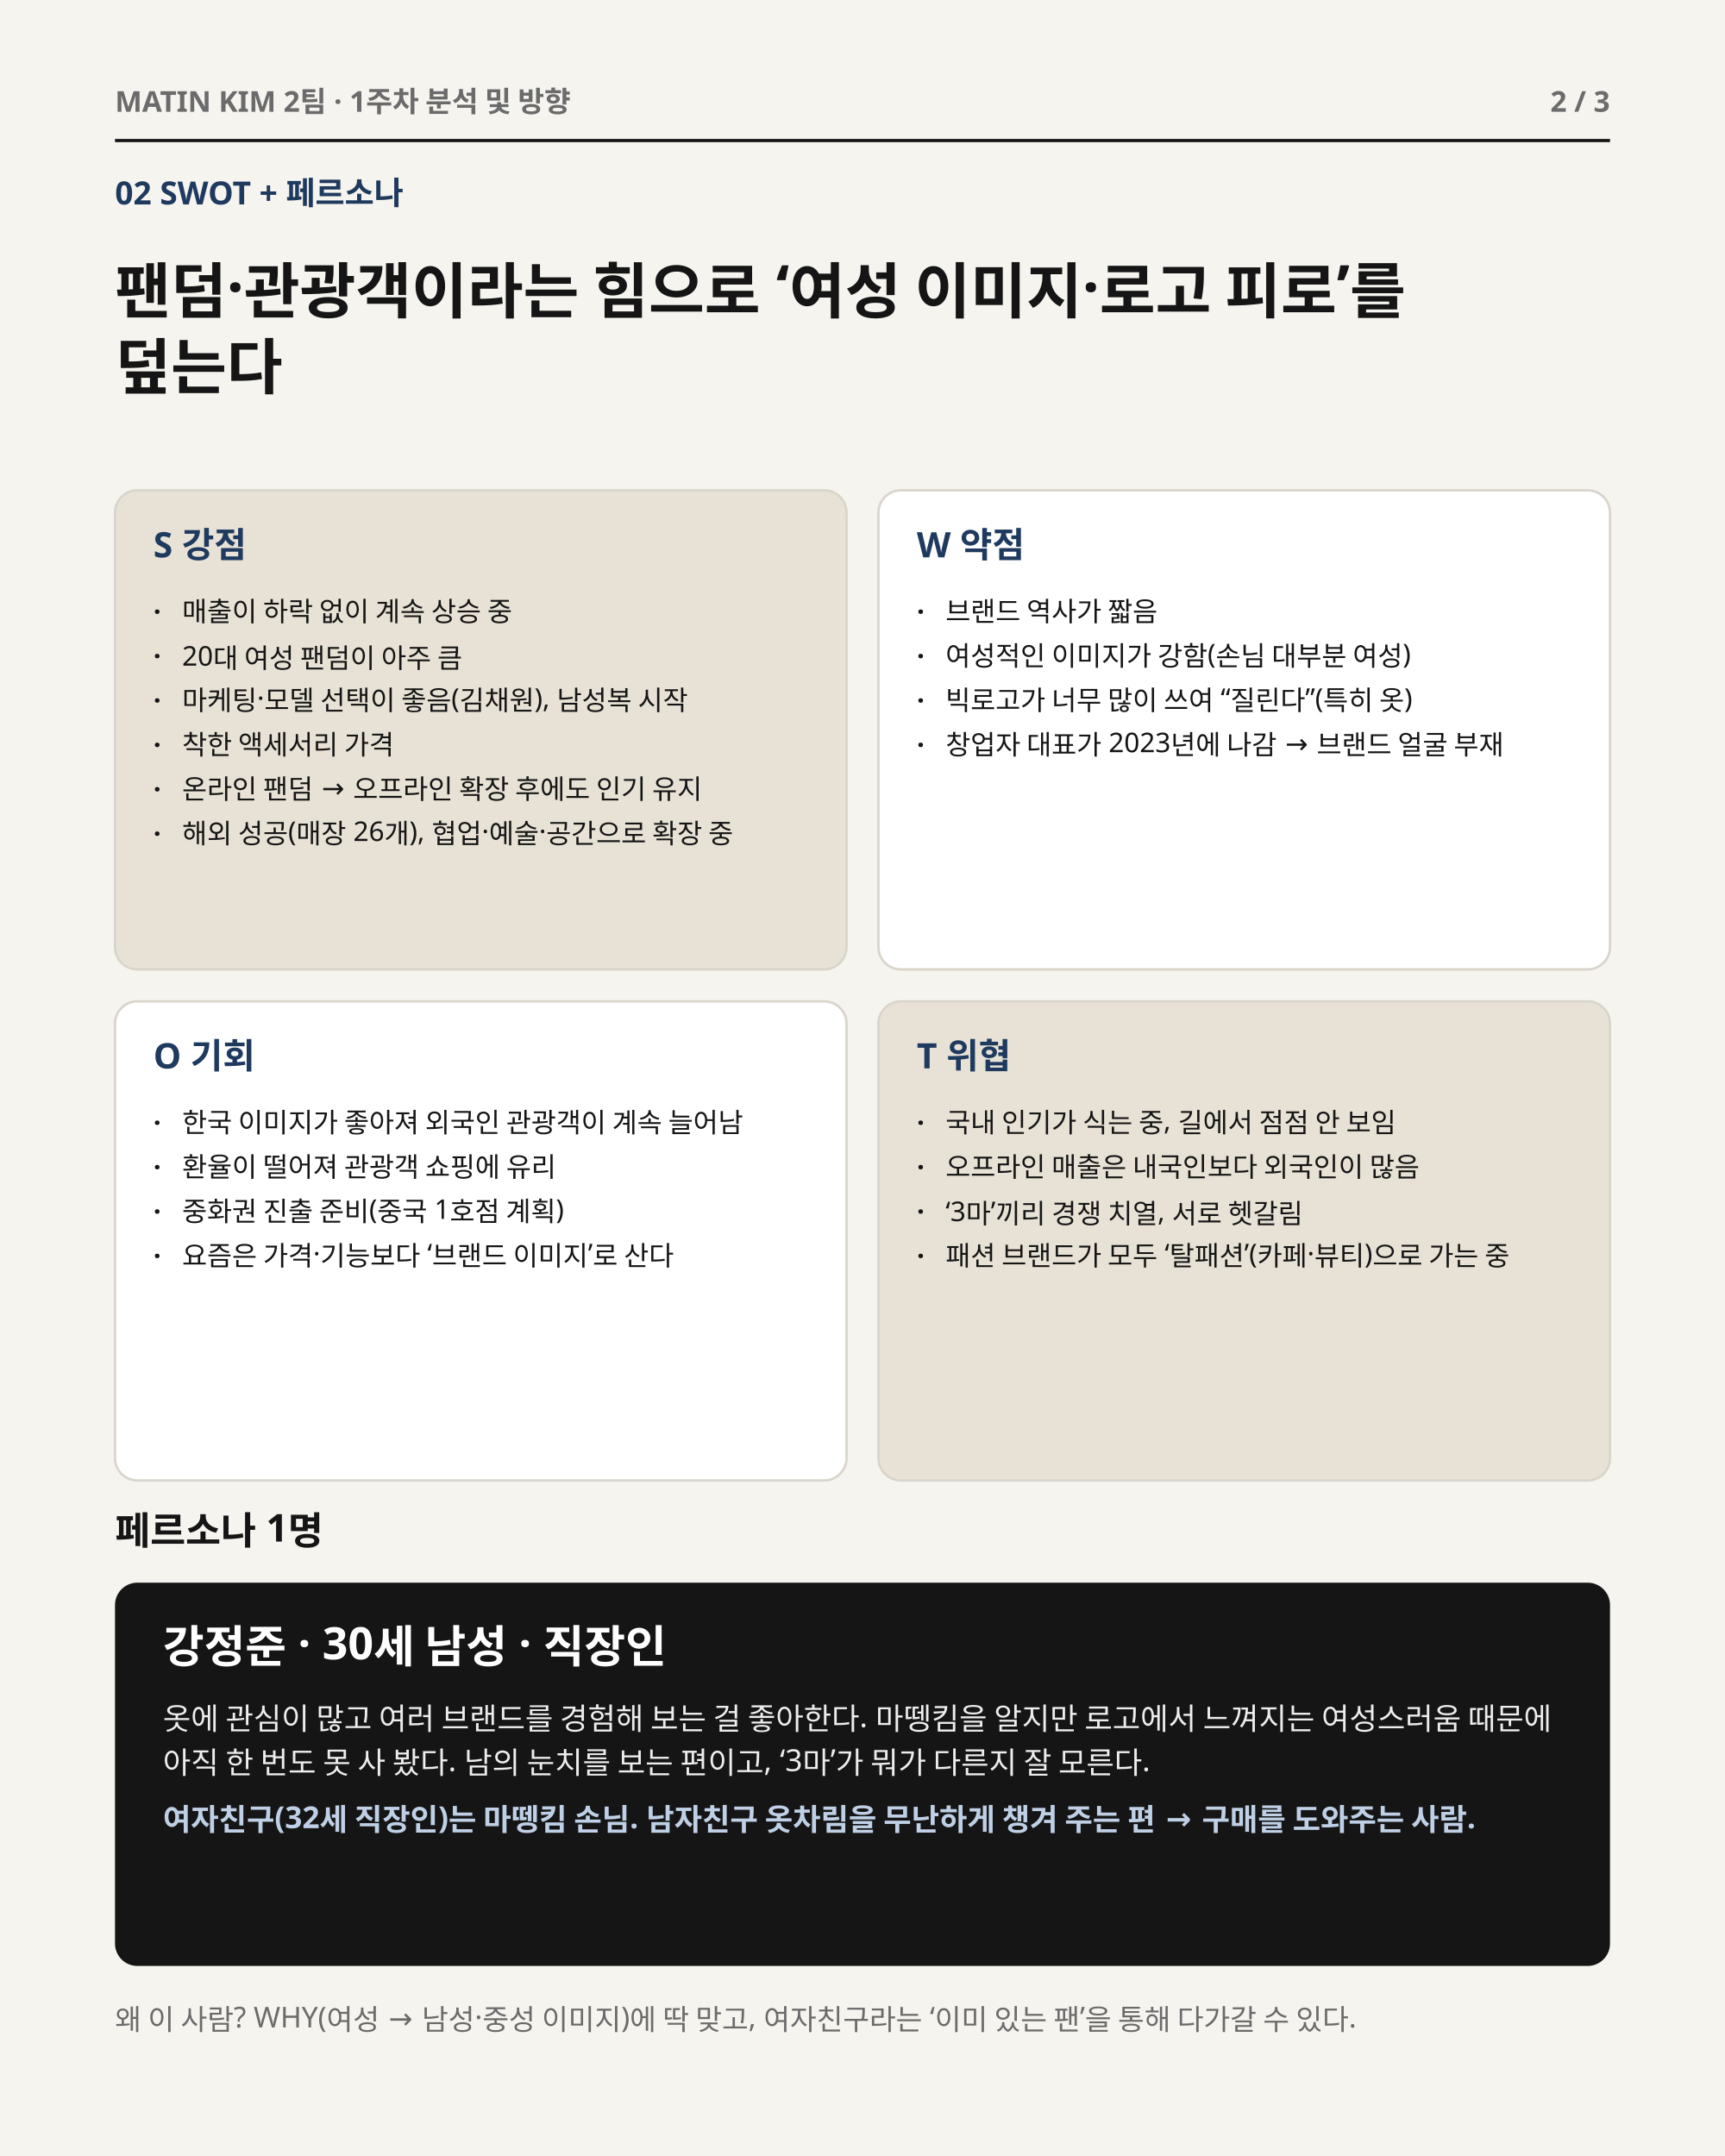
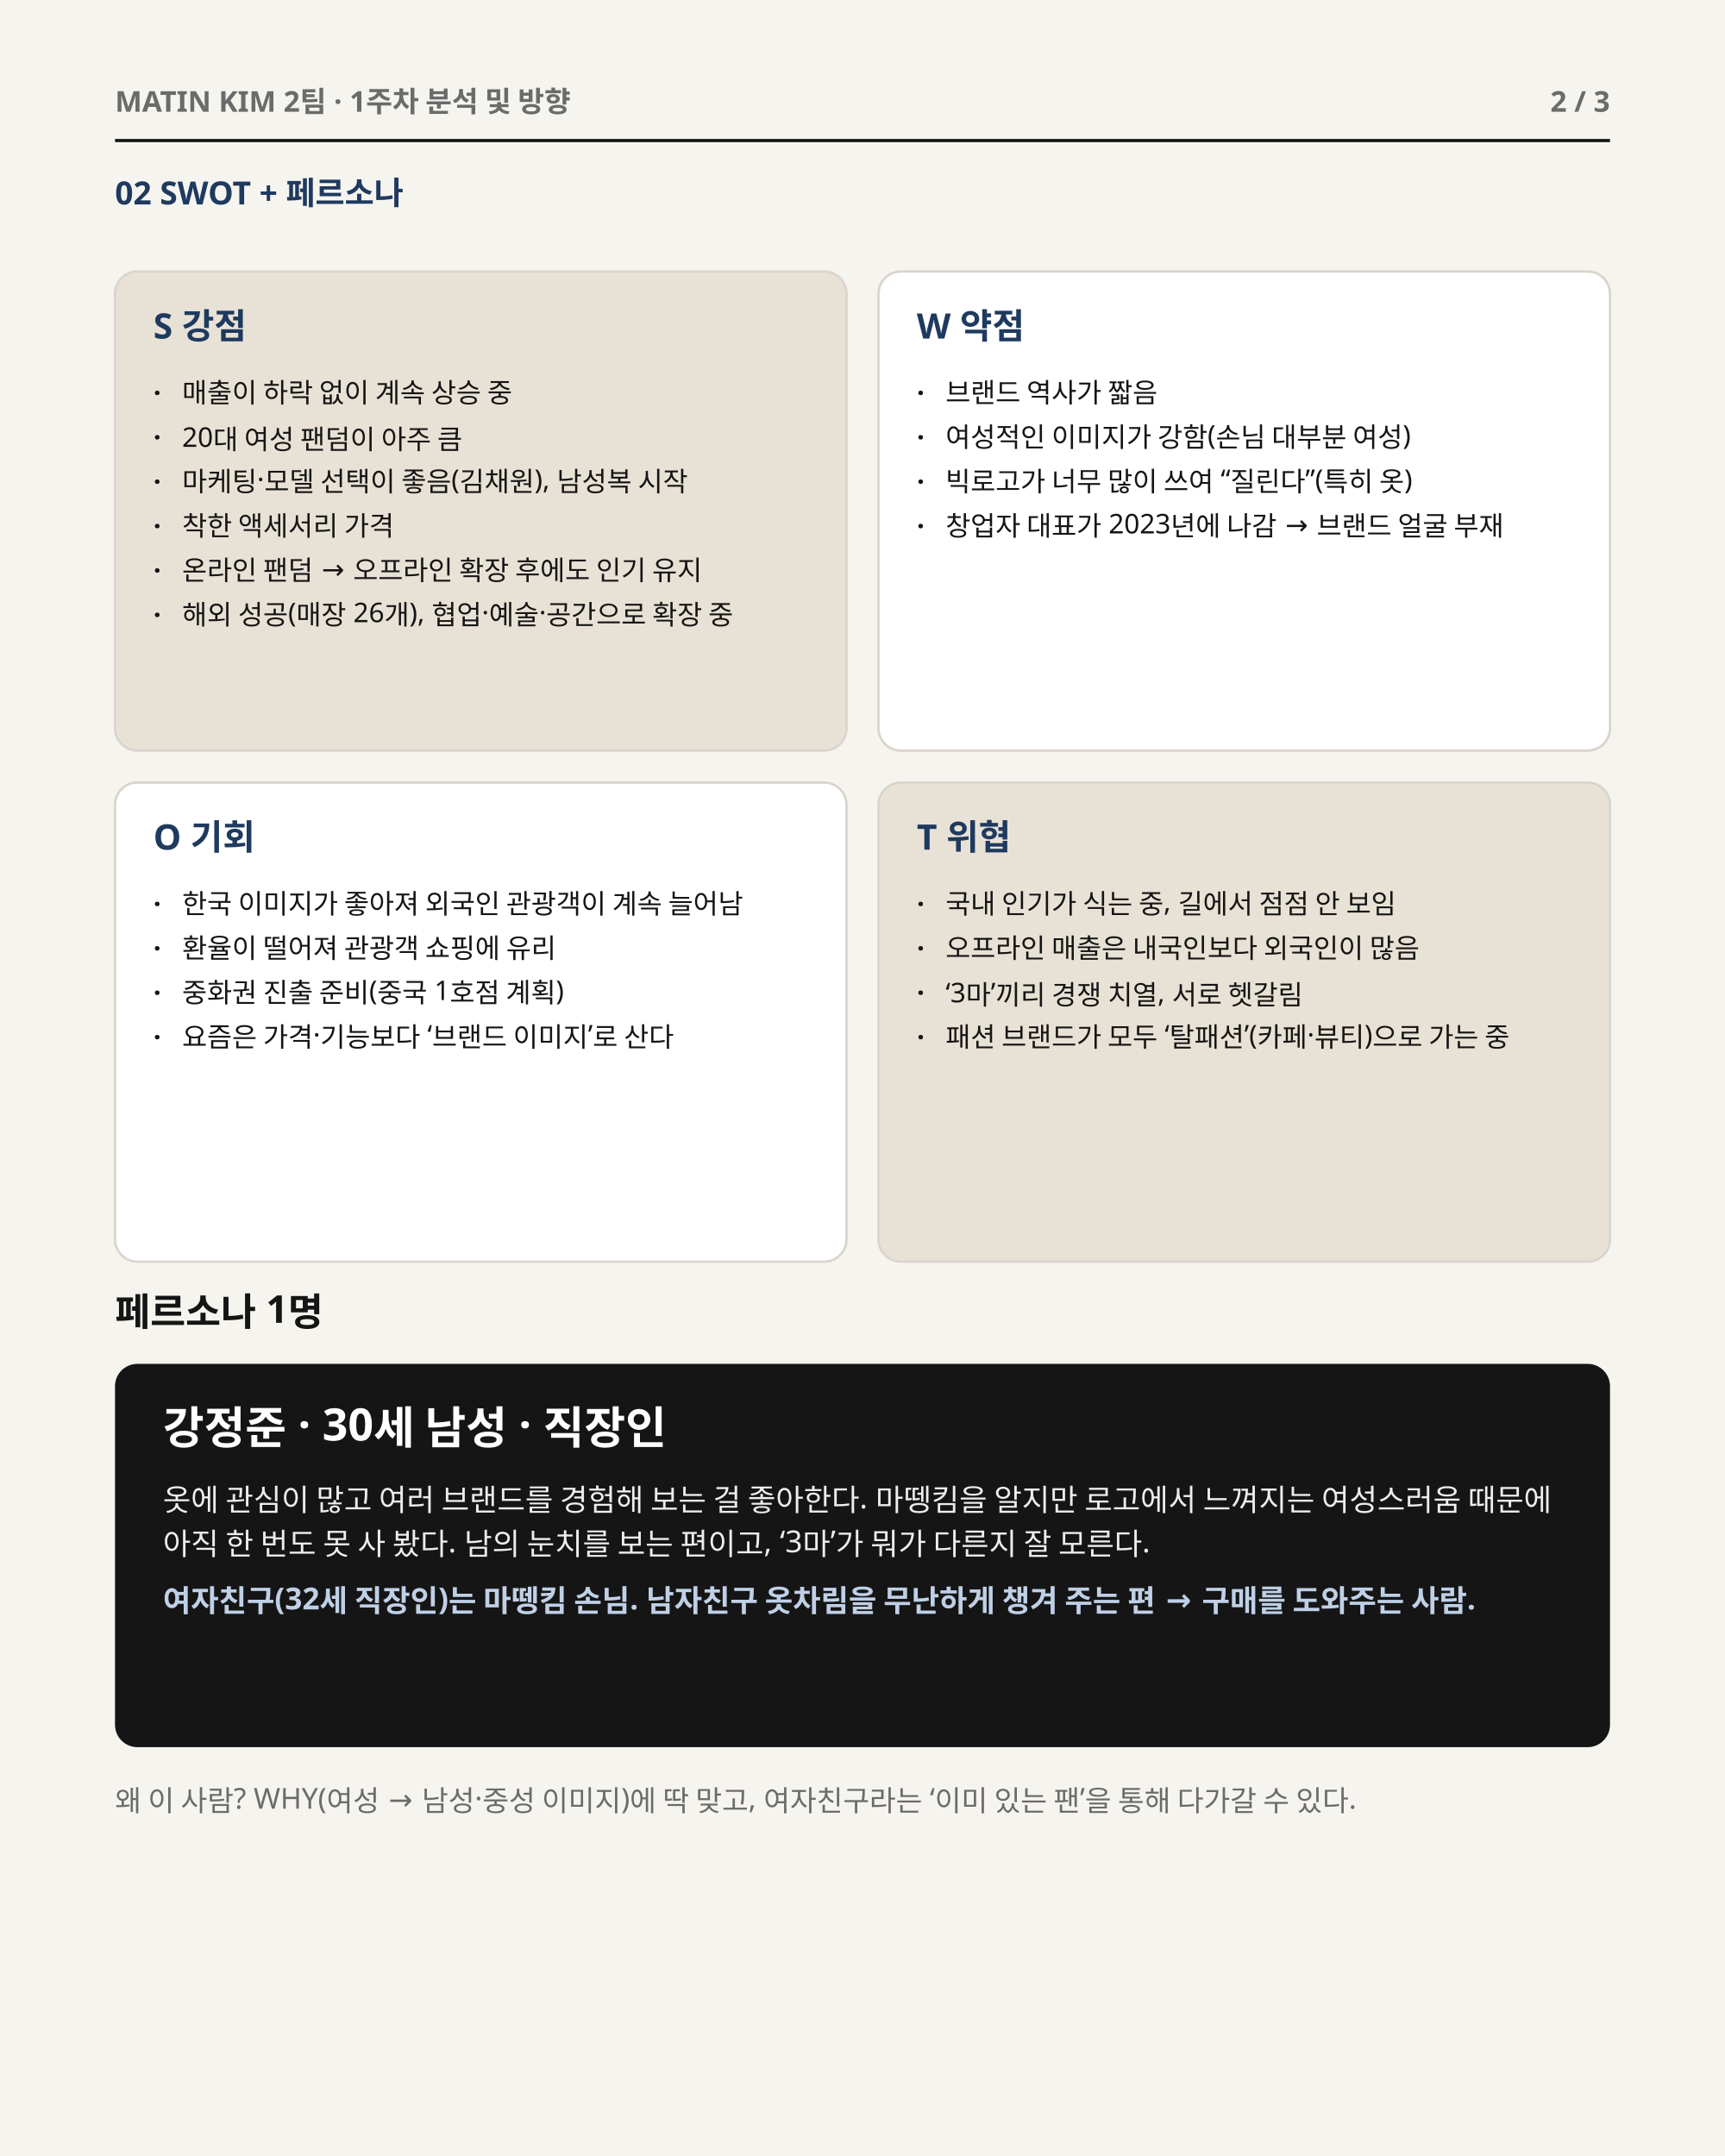
<svg xmlns="http://www.w3.org/2000/svg" width="1080" height="1350" viewBox="0 0 1080 1350">
  <rect width="1080" height="1350" fill="#F6F4EF" />
  <text x="72" y="70" font-family="Pretendard, 'Noto Sans KR', sans-serif" font-size="18" font-weight="600" fill="#6B6B6B" text-anchor="start">MATIN KIM 2팀 · 1주차 분석 및 방향</text>
  <text x="1008" y="70" font-family="Pretendard, 'Noto Sans KR', sans-serif" font-size="18" font-weight="600" fill="#6B6B6B" text-anchor="end">2 / 3</text>
  <line x1="72" y1="88" x2="1008" y2="88" stroke="#151515" stroke-width="2" />
  <text x="72" y="128" font-family="Pretendard, 'Noto Sans KR', sans-serif" font-size="20" font-weight="700" fill="#1F3A5F" text-anchor="start">02  SWOT + 페르소나</text>
-   <text x="72" y="196" font-family="Pretendard, 'Noto Sans KR', sans-serif" font-size="38" font-weight="800" fill="#151515" text-anchor="start">팬덤·관광객이라는 힘으로 ‘여성 이미지·로고 피로’를</text>
-   <text x="72" y="243.5" font-family="Pretendard, 'Noto Sans KR', sans-serif" font-size="38" font-weight="800" fill="#151515" text-anchor="start">덮는다</text>
-   <rect x="72.0" y="307.0" width="458.0" height="300" rx="14" fill="#E8E2D6" stroke="#D9D5CC" stroke-width="1.5" />
-   <text x="96.0" y="349.0" font-family="Pretendard, 'Noto Sans KR', sans-serif" font-size="22" font-weight="800" fill="#1F3A5F" text-anchor="start">S  강점</text>
-   <text x="96.0" y="389.0" font-family="Pretendard, 'Noto Sans KR', sans-serif" font-size="17" font-weight="700" fill="#151515" text-anchor="start">·</text>
-   <text x="114.0" y="389.0" font-family="Pretendard, 'Noto Sans KR', sans-serif" font-size="17" font-weight="500" fill="#151515" text-anchor="start">매출이 하락 없이 계속 상승 중</text>
-   <text x="96.0" y="416.8" font-family="Pretendard, 'Noto Sans KR', sans-serif" font-size="17" font-weight="700" fill="#151515" text-anchor="start">·</text>
-   <text x="114.0" y="416.8" font-family="Pretendard, 'Noto Sans KR', sans-serif" font-size="17" font-weight="500" fill="#151515" text-anchor="start">20대 여성 팬덤이 아주 큼</text>
-   <text x="96.0" y="444.6" font-family="Pretendard, 'Noto Sans KR', sans-serif" font-size="17" font-weight="700" fill="#151515" text-anchor="start">·</text>
-   <text x="114.0" y="444.6" font-family="Pretendard, 'Noto Sans KR', sans-serif" font-size="17" font-weight="500" fill="#151515" text-anchor="start">마케팅·모델 선택이 좋음(김채원), 남성복 시작</text>
-   <text x="96.0" y="472.4" font-family="Pretendard, 'Noto Sans KR', sans-serif" font-size="17" font-weight="700" fill="#151515" text-anchor="start">·</text>
-   <text x="114.0" y="472.4" font-family="Pretendard, 'Noto Sans KR', sans-serif" font-size="17" font-weight="500" fill="#151515" text-anchor="start">착한 액세서리 가격</text>
-   <text x="96.0" y="500.2" font-family="Pretendard, 'Noto Sans KR', sans-serif" font-size="17" font-weight="700" fill="#151515" text-anchor="start">·</text>
-   <text x="114.0" y="500.2" font-family="Pretendard, 'Noto Sans KR', sans-serif" font-size="17" font-weight="500" fill="#151515" text-anchor="start">온라인 팬덤 → 오프라인 확장 후에도 인기 유지</text>
-   <text x="96.0" y="528.0" font-family="Pretendard, 'Noto Sans KR', sans-serif" font-size="17" font-weight="700" fill="#151515" text-anchor="start">·</text>
-   <text x="114.0" y="528.0" font-family="Pretendard, 'Noto Sans KR', sans-serif" font-size="17" font-weight="500" fill="#151515" text-anchor="start">해외 성공(매장 26개), 협업·예술·공간으로 확장 중</text>
-   <rect x="550.0" y="307.0" width="458.0" height="300" rx="14" fill="#FFFFFF" stroke="#D9D5CC" stroke-width="1.5" />
-   <text x="574.0" y="349.0" font-family="Pretendard, 'Noto Sans KR', sans-serif" font-size="22" font-weight="800" fill="#1F3A5F" text-anchor="start">W  약점</text>
-   <text x="574.0" y="389.0" font-family="Pretendard, 'Noto Sans KR', sans-serif" font-size="17" font-weight="700" fill="#151515" text-anchor="start">·</text>
-   <text x="592.0" y="389.0" font-family="Pretendard, 'Noto Sans KR', sans-serif" font-size="17" font-weight="500" fill="#151515" text-anchor="start">브랜드 역사가 짧음</text>
-   <text x="574.0" y="416.8" font-family="Pretendard, 'Noto Sans KR', sans-serif" font-size="17" font-weight="700" fill="#151515" text-anchor="start">·</text>
-   <text x="592.0" y="416.8" font-family="Pretendard, 'Noto Sans KR', sans-serif" font-size="17" font-weight="500" fill="#151515" text-anchor="start">여성적인 이미지가 강함(손님 대부분 여성)</text>
-   <text x="574.0" y="444.6" font-family="Pretendard, 'Noto Sans KR', sans-serif" font-size="17" font-weight="700" fill="#151515" text-anchor="start">·</text>
-   <text x="592.0" y="444.6" font-family="Pretendard, 'Noto Sans KR', sans-serif" font-size="17" font-weight="500" fill="#151515" text-anchor="start">빅로고가 너무 많이 쓰여 “질린다”(특히 옷)</text>
-   <text x="574.0" y="472.4" font-family="Pretendard, 'Noto Sans KR', sans-serif" font-size="17" font-weight="700" fill="#151515" text-anchor="start">·</text>
-   <text x="592.0" y="472.4" font-family="Pretendard, 'Noto Sans KR', sans-serif" font-size="17" font-weight="500" fill="#151515" text-anchor="start">창업자 대표가 2023년에 나감 → 브랜드 얼굴 부재</text>
-   <rect x="72.0" y="627.0" width="458.0" height="300" rx="14" fill="#FFFFFF" stroke="#D9D5CC" stroke-width="1.5" />
-   <text x="96.0" y="669.0" font-family="Pretendard, 'Noto Sans KR', sans-serif" font-size="22" font-weight="800" fill="#1F3A5F" text-anchor="start">O  기회</text>
-   <text x="96.0" y="709.0" font-family="Pretendard, 'Noto Sans KR', sans-serif" font-size="17" font-weight="700" fill="#151515" text-anchor="start">·</text>
-   <text x="114.0" y="709.0" font-family="Pretendard, 'Noto Sans KR', sans-serif" font-size="17" font-weight="500" fill="#151515" text-anchor="start">한국 이미지가 좋아져 외국인 관광객이 계속 늘어남</text>
-   <text x="96.0" y="736.8" font-family="Pretendard, 'Noto Sans KR', sans-serif" font-size="17" font-weight="700" fill="#151515" text-anchor="start">·</text>
-   <text x="114.0" y="736.8" font-family="Pretendard, 'Noto Sans KR', sans-serif" font-size="17" font-weight="500" fill="#151515" text-anchor="start">환율이 떨어져 관광객 쇼핑에 유리</text>
-   <text x="96.0" y="764.6" font-family="Pretendard, 'Noto Sans KR', sans-serif" font-size="17" font-weight="700" fill="#151515" text-anchor="start">·</text>
-   <text x="114.0" y="764.6" font-family="Pretendard, 'Noto Sans KR', sans-serif" font-size="17" font-weight="500" fill="#151515" text-anchor="start">중화권 진출 준비(중국 1호점 계획)</text>
-   <text x="96.0" y="792.4" font-family="Pretendard, 'Noto Sans KR', sans-serif" font-size="17" font-weight="700" fill="#151515" text-anchor="start">·</text>
-   <text x="114.0" y="792.4" font-family="Pretendard, 'Noto Sans KR', sans-serif" font-size="17" font-weight="500" fill="#151515" text-anchor="start">요즘은 가격·기능보다 ‘브랜드 이미지’로 산다</text>
-   <rect x="550.0" y="627.0" width="458.0" height="300" rx="14" fill="#E8E2D6" stroke="#D9D5CC" stroke-width="1.5" />
-   <text x="574.0" y="669.0" font-family="Pretendard, 'Noto Sans KR', sans-serif" font-size="22" font-weight="800" fill="#1F3A5F" text-anchor="start">T  위협</text>
-   <text x="574.0" y="709.0" font-family="Pretendard, 'Noto Sans KR', sans-serif" font-size="17" font-weight="700" fill="#151515" text-anchor="start">·</text>
-   <text x="592.0" y="709.0" font-family="Pretendard, 'Noto Sans KR', sans-serif" font-size="17" font-weight="500" fill="#151515" text-anchor="start">국내 인기가 식는 중, 길에서 점점 안 보임</text>
-   <text x="574.0" y="736.8" font-family="Pretendard, 'Noto Sans KR', sans-serif" font-size="17" font-weight="700" fill="#151515" text-anchor="start">·</text>
-   <text x="592.0" y="736.8" font-family="Pretendard, 'Noto Sans KR', sans-serif" font-size="17" font-weight="500" fill="#151515" text-anchor="start">오프라인 매출은 내국인보다 외국인이 많음</text>
-   <text x="574.0" y="764.6" font-family="Pretendard, 'Noto Sans KR', sans-serif" font-size="17" font-weight="700" fill="#151515" text-anchor="start">·</text>
-   <text x="592.0" y="764.6" font-family="Pretendard, 'Noto Sans KR', sans-serif" font-size="17" font-weight="500" fill="#151515" text-anchor="start">‘3마’끼리 경쟁 치열, 서로 헷갈림</text>
-   <text x="574.0" y="792.4" font-family="Pretendard, 'Noto Sans KR', sans-serif" font-size="17" font-weight="700" fill="#151515" text-anchor="start">·</text>
-   <text x="592.0" y="792.4" font-family="Pretendard, 'Noto Sans KR', sans-serif" font-size="17" font-weight="500" fill="#151515" text-anchor="start">패션 브랜드가 모두 ‘탈패션’(카페·뷰티)으로 가는 중</text>
-   <text x="72" y="967.0" font-family="Pretendard, 'Noto Sans KR', sans-serif" font-size="24" font-weight="800" fill="#151515" text-anchor="start">페르소나 1명</text>
-   <rect x="72" y="991.0" width="936" height="240" rx="14" fill="#151515" />
-   <text x="102" y="1041.0" font-family="Pretendard, 'Noto Sans KR', sans-serif" font-size="28" font-weight="800" fill="#FFFFFF" text-anchor="start">강정준 · 30세 남성 · 직장인</text>
-   <text x="102" y="1083.0" font-family="Pretendard, 'Noto Sans KR', sans-serif" font-size="19" font-weight="500" fill="#EDEDED" text-anchor="start">옷에 관심이 많고 여러 브랜드를 경험해 보는 걸 좋아한다. 마뗑킴을 알지만 로고에서 느껴지는 여성스러움 때문에</text>
-   <text x="102" y="1110.55" font-family="Pretendard, 'Noto Sans KR', sans-serif" font-size="19" font-weight="500" fill="#EDEDED" text-anchor="start">아직 한 번도 못 사 봤다. 남의 눈치를 보는 편이고, ‘3마’가 뭐가 다른지 잘 모른다.</text>
-   <text x="102" y="1146.1" font-family="Pretendard, 'Noto Sans KR', sans-serif" font-size="19" font-weight="600" fill="#BFD0E6" text-anchor="start">여자친구(32세 직장인)는 마뗑킴 손님. 남자친구 옷차림을 무난하게 챙겨 주는 편 → 구매를 도와주는 사람.</text>
-   <text x="72" y="1271.0" font-family="Pretendard, 'Noto Sans KR', sans-serif" font-size="18" font-weight="500" fill="#6B6B6B" text-anchor="start">왜 이 사람? WHY(여성 → 남성·중성 이미지)에 딱 맞고, 여자친구라는 ‘이미 있는 팬’을 통해 다가갈 수 있다.</text>
+   <rect x="72.0" y="170" width="458.0" height="300" rx="14" fill="#E8E2D6" stroke="#D9D5CC" stroke-width="1.5" />
+   <text x="96.0" y="212" font-family="Pretendard, 'Noto Sans KR', sans-serif" font-size="22" font-weight="800" fill="#1F3A5F" text-anchor="start">S  강점</text>
+   <text x="96.0" y="252" font-family="Pretendard, 'Noto Sans KR', sans-serif" font-size="17" font-weight="700" fill="#151515" text-anchor="start">·</text>
+   <text x="114.0" y="252" font-family="Pretendard, 'Noto Sans KR', sans-serif" font-size="17" font-weight="500" fill="#151515" text-anchor="start">매출이 하락 없이 계속 상승 중</text>
+   <text x="96.0" y="279.8" font-family="Pretendard, 'Noto Sans KR', sans-serif" font-size="17" font-weight="700" fill="#151515" text-anchor="start">·</text>
+   <text x="114.0" y="279.8" font-family="Pretendard, 'Noto Sans KR', sans-serif" font-size="17" font-weight="500" fill="#151515" text-anchor="start">20대 여성 팬덤이 아주 큼</text>
+   <text x="96.0" y="307.6" font-family="Pretendard, 'Noto Sans KR', sans-serif" font-size="17" font-weight="700" fill="#151515" text-anchor="start">·</text>
+   <text x="114.0" y="307.6" font-family="Pretendard, 'Noto Sans KR', sans-serif" font-size="17" font-weight="500" fill="#151515" text-anchor="start">마케팅·모델 선택이 좋음(김채원), 남성복 시작</text>
+   <text x="96.0" y="335.4" font-family="Pretendard, 'Noto Sans KR', sans-serif" font-size="17" font-weight="700" fill="#151515" text-anchor="start">·</text>
+   <text x="114.0" y="335.4" font-family="Pretendard, 'Noto Sans KR', sans-serif" font-size="17" font-weight="500" fill="#151515" text-anchor="start">착한 액세서리 가격</text>
+   <text x="96.0" y="363.2" font-family="Pretendard, 'Noto Sans KR', sans-serif" font-size="17" font-weight="700" fill="#151515" text-anchor="start">·</text>
+   <text x="114.0" y="363.2" font-family="Pretendard, 'Noto Sans KR', sans-serif" font-size="17" font-weight="500" fill="#151515" text-anchor="start">온라인 팬덤 → 오프라인 확장 후에도 인기 유지</text>
+   <text x="96.0" y="391" font-family="Pretendard, 'Noto Sans KR', sans-serif" font-size="17" font-weight="700" fill="#151515" text-anchor="start">·</text>
+   <text x="114.0" y="391" font-family="Pretendard, 'Noto Sans KR', sans-serif" font-size="17" font-weight="500" fill="#151515" text-anchor="start">해외 성공(매장 26개), 협업·예술·공간으로 확장 중</text>
+   <rect x="550.0" y="170" width="458.0" height="300" rx="14" fill="#FFFFFF" stroke="#D9D5CC" stroke-width="1.5" />
+   <text x="574.0" y="212" font-family="Pretendard, 'Noto Sans KR', sans-serif" font-size="22" font-weight="800" fill="#1F3A5F" text-anchor="start">W  약점</text>
+   <text x="574.0" y="252" font-family="Pretendard, 'Noto Sans KR', sans-serif" font-size="17" font-weight="700" fill="#151515" text-anchor="start">·</text>
+   <text x="592.0" y="252" font-family="Pretendard, 'Noto Sans KR', sans-serif" font-size="17" font-weight="500" fill="#151515" text-anchor="start">브랜드 역사가 짧음</text>
+   <text x="574.0" y="279.8" font-family="Pretendard, 'Noto Sans KR', sans-serif" font-size="17" font-weight="700" fill="#151515" text-anchor="start">·</text>
+   <text x="592.0" y="279.8" font-family="Pretendard, 'Noto Sans KR', sans-serif" font-size="17" font-weight="500" fill="#151515" text-anchor="start">여성적인 이미지가 강함(손님 대부분 여성)</text>
+   <text x="574.0" y="307.6" font-family="Pretendard, 'Noto Sans KR', sans-serif" font-size="17" font-weight="700" fill="#151515" text-anchor="start">·</text>
+   <text x="592.0" y="307.6" font-family="Pretendard, 'Noto Sans KR', sans-serif" font-size="17" font-weight="500" fill="#151515" text-anchor="start">빅로고가 너무 많이 쓰여 “질린다”(특히 옷)</text>
+   <text x="574.0" y="335.4" font-family="Pretendard, 'Noto Sans KR', sans-serif" font-size="17" font-weight="700" fill="#151515" text-anchor="start">·</text>
+   <text x="592.0" y="335.4" font-family="Pretendard, 'Noto Sans KR', sans-serif" font-size="17" font-weight="500" fill="#151515" text-anchor="start">창업자 대표가 2023년에 나감 → 브랜드 얼굴 부재</text>
+   <rect x="72.0" y="490" width="458.0" height="300" rx="14" fill="#FFFFFF" stroke="#D9D5CC" stroke-width="1.5" />
+   <text x="96.0" y="532" font-family="Pretendard, 'Noto Sans KR', sans-serif" font-size="22" font-weight="800" fill="#1F3A5F" text-anchor="start">O  기회</text>
+   <text x="96.0" y="572" font-family="Pretendard, 'Noto Sans KR', sans-serif" font-size="17" font-weight="700" fill="#151515" text-anchor="start">·</text>
+   <text x="114.0" y="572" font-family="Pretendard, 'Noto Sans KR', sans-serif" font-size="17" font-weight="500" fill="#151515" text-anchor="start">한국 이미지가 좋아져 외국인 관광객이 계속 늘어남</text>
+   <text x="96.0" y="599.8" font-family="Pretendard, 'Noto Sans KR', sans-serif" font-size="17" font-weight="700" fill="#151515" text-anchor="start">·</text>
+   <text x="114.0" y="599.8" font-family="Pretendard, 'Noto Sans KR', sans-serif" font-size="17" font-weight="500" fill="#151515" text-anchor="start">환율이 떨어져 관광객 쇼핑에 유리</text>
+   <text x="96.0" y="627.6" font-family="Pretendard, 'Noto Sans KR', sans-serif" font-size="17" font-weight="700" fill="#151515" text-anchor="start">·</text>
+   <text x="114.0" y="627.6" font-family="Pretendard, 'Noto Sans KR', sans-serif" font-size="17" font-weight="500" fill="#151515" text-anchor="start">중화권 진출 준비(중국 1호점 계획)</text>
+   <text x="96.0" y="655.4" font-family="Pretendard, 'Noto Sans KR', sans-serif" font-size="17" font-weight="700" fill="#151515" text-anchor="start">·</text>
+   <text x="114.0" y="655.4" font-family="Pretendard, 'Noto Sans KR', sans-serif" font-size="17" font-weight="500" fill="#151515" text-anchor="start">요즘은 가격·기능보다 ‘브랜드 이미지’로 산다</text>
+   <rect x="550.0" y="490" width="458.0" height="300" rx="14" fill="#E8E2D6" stroke="#D9D5CC" stroke-width="1.5" />
+   <text x="574.0" y="532" font-family="Pretendard, 'Noto Sans KR', sans-serif" font-size="22" font-weight="800" fill="#1F3A5F" text-anchor="start">T  위협</text>
+   <text x="574.0" y="572" font-family="Pretendard, 'Noto Sans KR', sans-serif" font-size="17" font-weight="700" fill="#151515" text-anchor="start">·</text>
+   <text x="592.0" y="572" font-family="Pretendard, 'Noto Sans KR', sans-serif" font-size="17" font-weight="500" fill="#151515" text-anchor="start">국내 인기가 식는 중, 길에서 점점 안 보임</text>
+   <text x="574.0" y="599.8" font-family="Pretendard, 'Noto Sans KR', sans-serif" font-size="17" font-weight="700" fill="#151515" text-anchor="start">·</text>
+   <text x="592.0" y="599.8" font-family="Pretendard, 'Noto Sans KR', sans-serif" font-size="17" font-weight="500" fill="#151515" text-anchor="start">오프라인 매출은 내국인보다 외국인이 많음</text>
+   <text x="574.0" y="627.6" font-family="Pretendard, 'Noto Sans KR', sans-serif" font-size="17" font-weight="700" fill="#151515" text-anchor="start">·</text>
+   <text x="592.0" y="627.6" font-family="Pretendard, 'Noto Sans KR', sans-serif" font-size="17" font-weight="500" fill="#151515" text-anchor="start">‘3마’끼리 경쟁 치열, 서로 헷갈림</text>
+   <text x="574.0" y="655.4" font-family="Pretendard, 'Noto Sans KR', sans-serif" font-size="17" font-weight="700" fill="#151515" text-anchor="start">·</text>
+   <text x="592.0" y="655.4" font-family="Pretendard, 'Noto Sans KR', sans-serif" font-size="17" font-weight="500" fill="#151515" text-anchor="start">패션 브랜드가 모두 ‘탈패션’(카페·뷰티)으로 가는 중</text>
+   <text x="72" y="830" font-family="Pretendard, 'Noto Sans KR', sans-serif" font-size="24" font-weight="800" fill="#151515" text-anchor="start">페르소나 1명</text>
+   <rect x="72" y="854" width="936" height="240" rx="14" fill="#151515" />
+   <text x="102" y="904" font-family="Pretendard, 'Noto Sans KR', sans-serif" font-size="28" font-weight="800" fill="#FFFFFF" text-anchor="start">강정준 · 30세 남성 · 직장인</text>
+   <text x="102" y="946" font-family="Pretendard, 'Noto Sans KR', sans-serif" font-size="19" font-weight="500" fill="#EDEDED" text-anchor="start">옷에 관심이 많고 여러 브랜드를 경험해 보는 걸 좋아한다. 마뗑킴을 알지만 로고에서 느껴지는 여성스러움 때문에</text>
+   <text x="102" y="973.55" font-family="Pretendard, 'Noto Sans KR', sans-serif" font-size="19" font-weight="500" fill="#EDEDED" text-anchor="start">아직 한 번도 못 사 봤다. 남의 눈치를 보는 편이고, ‘3마’가 뭐가 다른지 잘 모른다.</text>
+   <text x="102" y="1009.1" font-family="Pretendard, 'Noto Sans KR', sans-serif" font-size="19" font-weight="600" fill="#BFD0E6" text-anchor="start">여자친구(32세 직장인)는 마뗑킴 손님. 남자친구 옷차림을 무난하게 챙겨 주는 편 → 구매를 도와주는 사람.</text>
+   <text x="72" y="1134" font-family="Pretendard, 'Noto Sans KR', sans-serif" font-size="18" font-weight="500" fill="#6B6B6B" text-anchor="start">왜 이 사람? WHY(여성 → 남성·중성 이미지)에 딱 맞고, 여자친구라는 ‘이미 있는 팬’을 통해 다가갈 수 있다.</text>
</svg>
